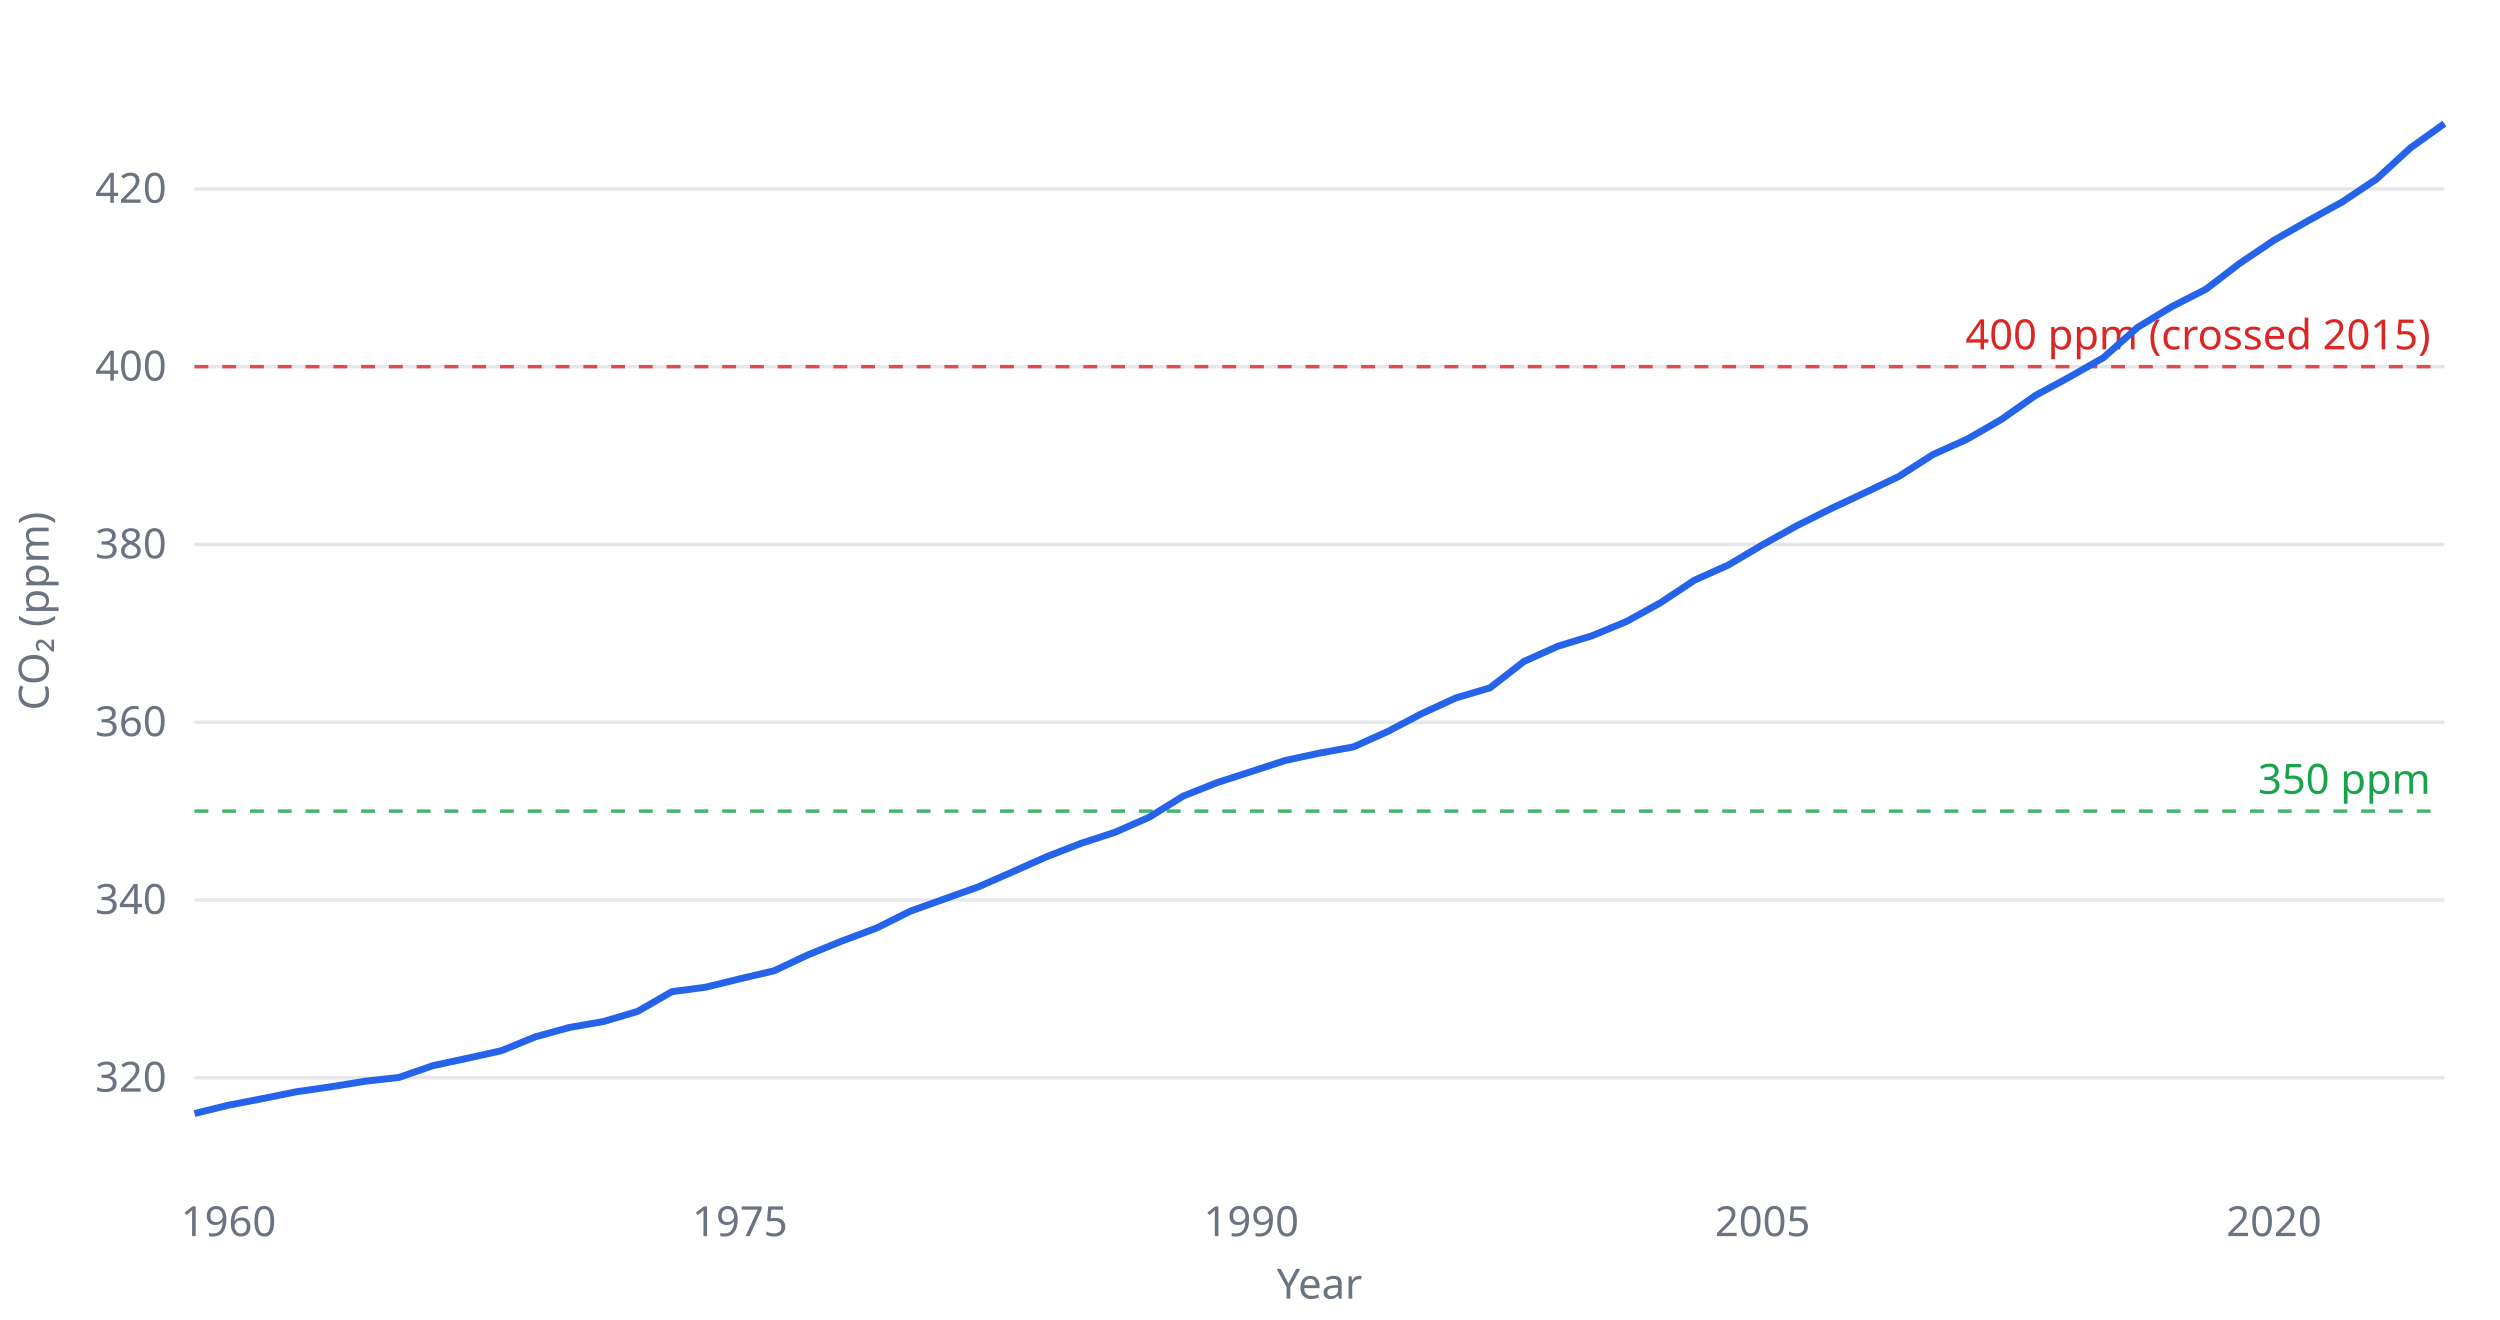
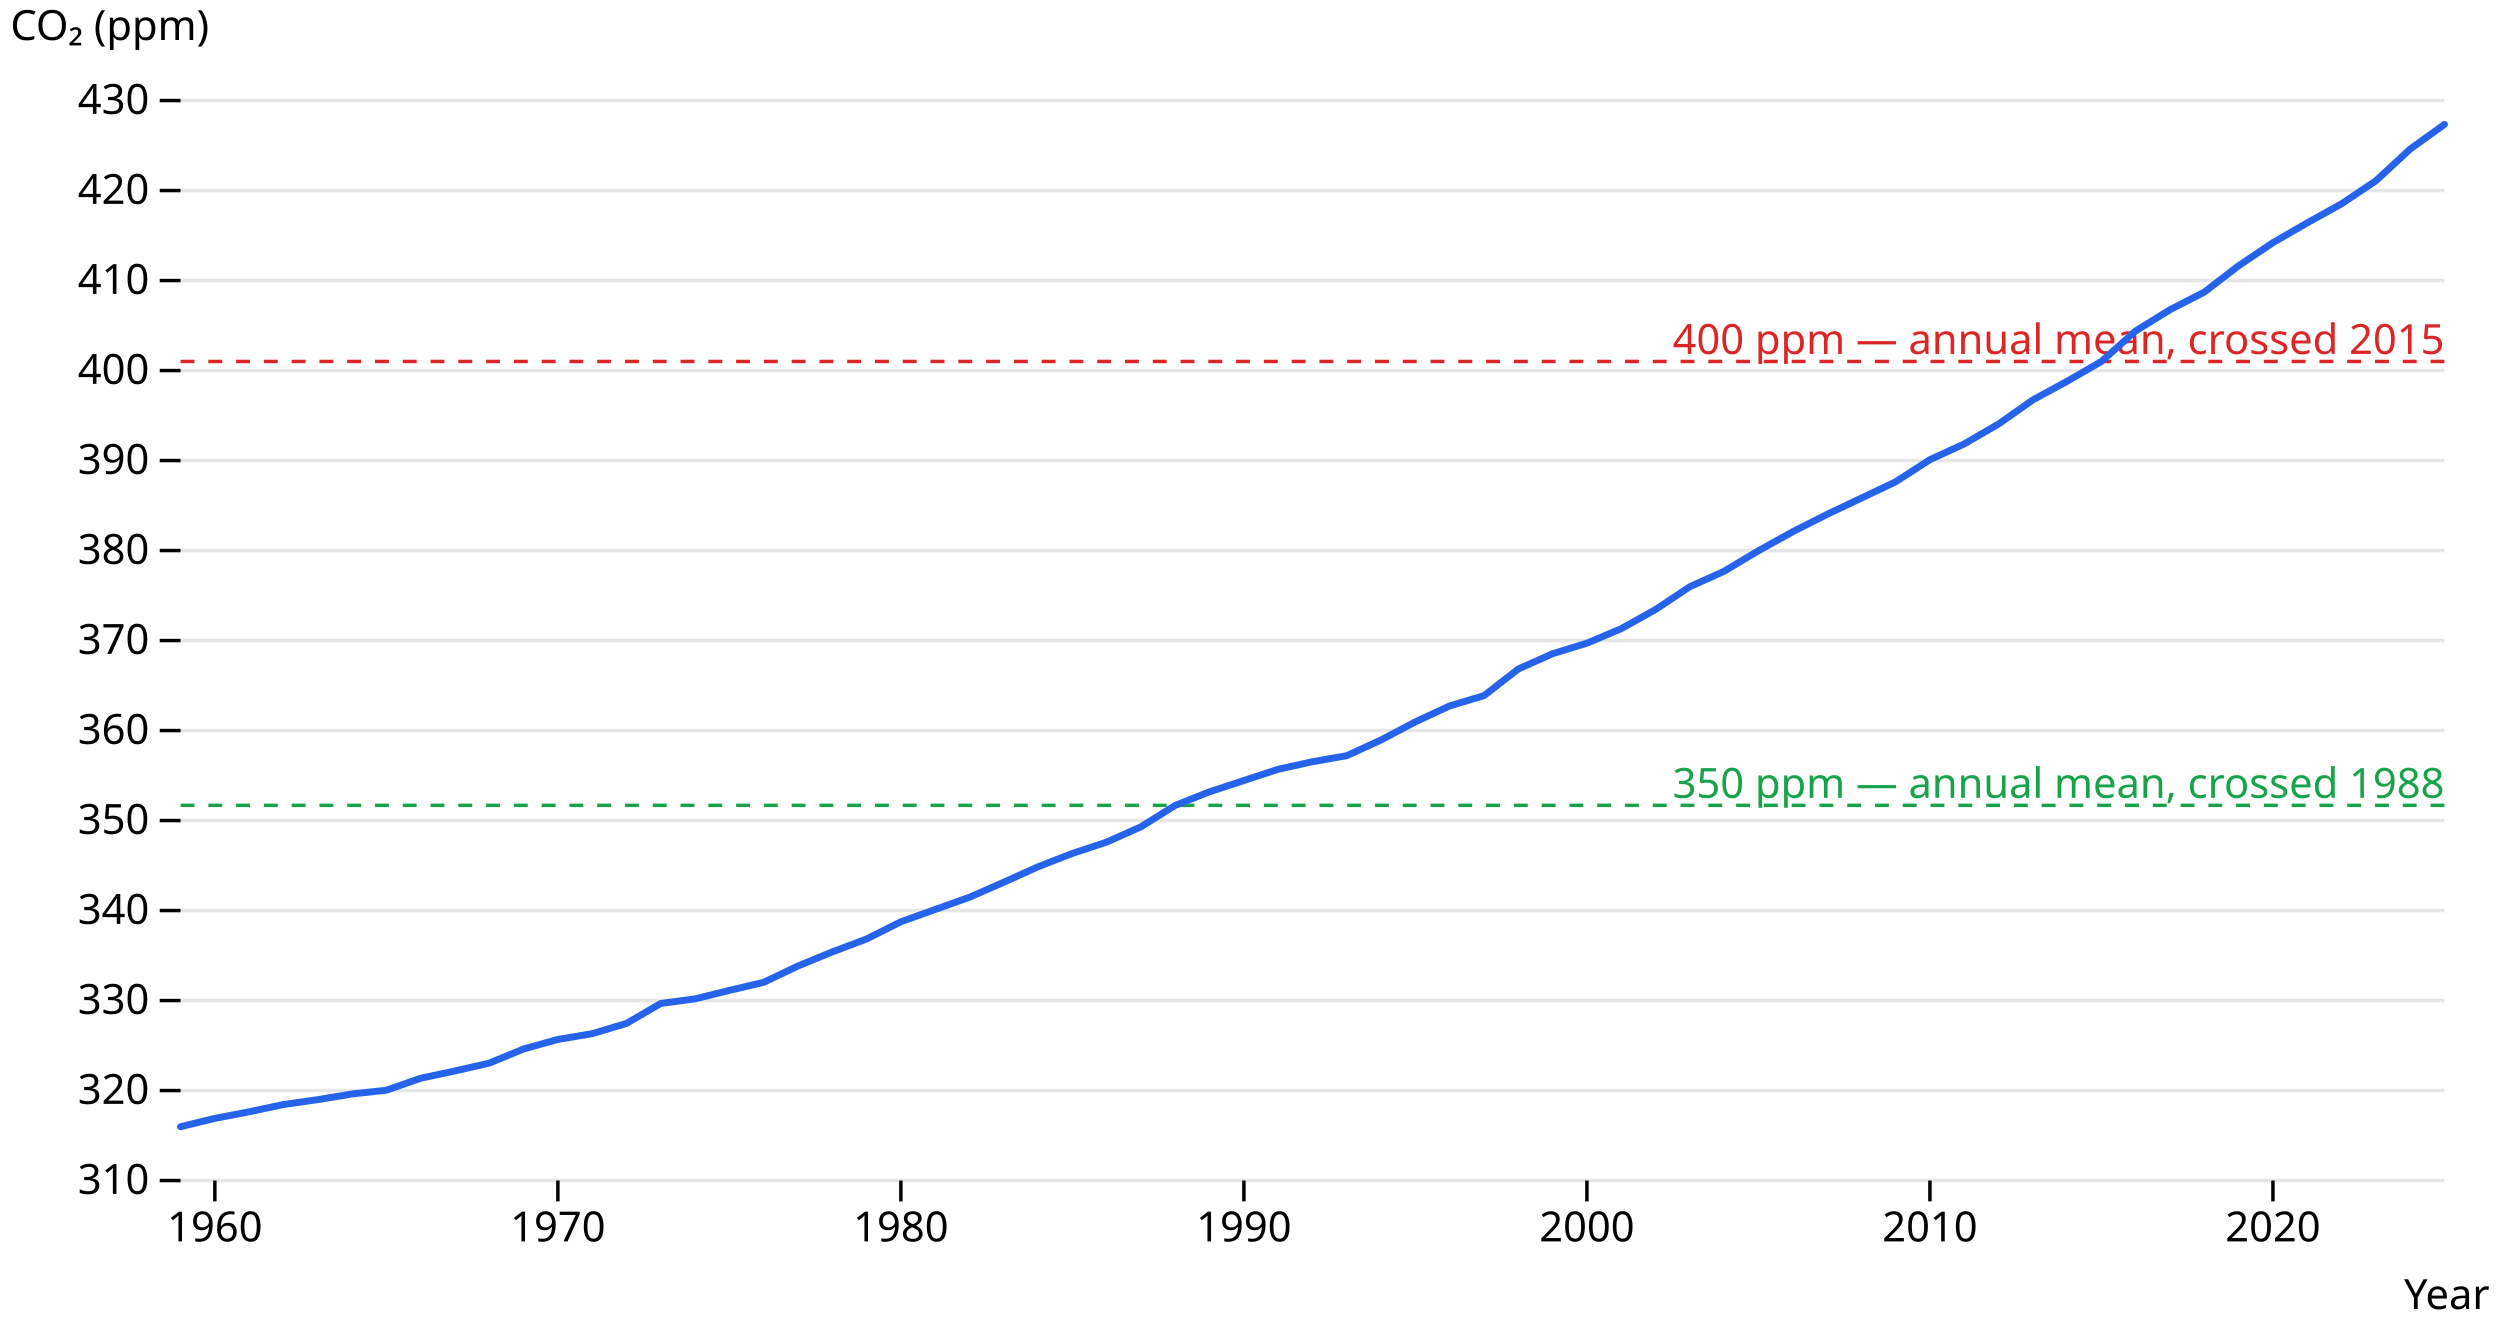
- <svg xmlns="http://www.w3.org/2000/svg" viewBox="0 0 720 380" font-family="ui-sans-serif,system-ui,sans-serif" font-size="12">
-   <line x1="56" y1="310.4" x2="704" y2="310.4" stroke="#9ca3af" stroke-opacity="0.25" />
-   <text x="48" y="314.4" text-anchor="end" fill="#6b7280">320</text>
-   <line x1="56" y1="259.2" x2="704" y2="259.2" stroke="#9ca3af" stroke-opacity="0.25" />
-   <text x="48" y="263.2" text-anchor="end" fill="#6b7280">340</text>
-   <line x1="56" y1="208" x2="704" y2="208" stroke="#9ca3af" stroke-opacity="0.25" />
-   <text x="48" y="212" text-anchor="end" fill="#6b7280">360</text>
-   <line x1="56" y1="156.8" x2="704" y2="156.8" stroke="#9ca3af" stroke-opacity="0.25" />
-   <text x="48" y="160.8" text-anchor="end" fill="#6b7280">380</text>
-   <line x1="56" y1="105.6" x2="704" y2="105.6" stroke="#9ca3af" stroke-opacity="0.25" />
-   <text x="48" y="109.6" text-anchor="end" fill="#6b7280">400</text>
-   <line x1="56" y1="54.4" x2="704" y2="54.4" stroke="#9ca3af" stroke-opacity="0.25" />
-   <text x="48" y="58.4" text-anchor="end" fill="#6b7280">420</text>
-   <text x="65.818" y="356" text-anchor="middle" fill="#6b7280">1960</text>
-   <text x="213.091" y="356" text-anchor="middle" fill="#6b7280">1975</text>
-   <text x="360.364" y="356" text-anchor="middle" fill="#6b7280">1990</text>
-   <text x="507.636" y="356" text-anchor="middle" fill="#6b7280">2005</text>
-   <text x="654.909" y="356" text-anchor="middle" fill="#6b7280">2020</text>
-   <text x="380" y="374" text-anchor="middle" fill="#6b7280">Year</text>
-   <text transform="translate(14 176) rotate(-90)" text-anchor="middle" fill="#6b7280">CO₂ (ppm)</text>
-   <line x1="56" y1="233.6" x2="704" y2="233.6" stroke="#16a34a" stroke-dasharray="4 4" stroke-opacity="0.8" />
-   <text x="700" y="228.6" text-anchor="end" fill="#16a34a">350 ppm</text>
-   <line x1="56" y1="105.6" x2="704" y2="105.6" stroke="#dc2626" stroke-dasharray="4 4" stroke-opacity="0.8" />
-   <text x="700" y="100.6" text-anchor="end" fill="#dc2626">400 ppm (crossed 2015)</text>
-   <path d="M56.0 320.7 L65.8 318.3 L75.6 316.4 L85.5 314.4 L95.3 313.0 L105.1 311.4 L114.9 310.3 L124.7 306.9 L134.5 304.8 L144.4 302.6 L154.2 298.6 L164.0 295.9 L173.8 294.2 L183.6 291.3 L193.5 285.6 L203.3 284.3 L213.1 281.9 L222.9 279.6 L232.7 275.0 L242.5 271.0 L252.4 267.3 L262.2 262.4 L272.0 258.9 L281.8 255.4 L291.6 251.1 L301.5 246.7 L311.3 242.9 L321.1 239.7 L330.9 235.4 L340.7 229.3 L350.5 225.4 L360.4 222.2 L370.2 219.0 L380.0 216.9 L389.8 215.1 L399.6 210.7 L409.5 205.5 L419.3 201.0 L429.1 198.1 L438.9 190.5 L448.7 186.1 L458.5 183.1 L468.4 179.0 L478.2 173.6 L488.0 167.1 L497.8 162.7 L507.6 156.9 L517.5 151.4 L527.3 146.5 L537.1 141.9 L546.9 137.2 L556.7 130.9 L566.5 126.5 L576.4 120.8 L586.2 113.9 L596.0 108.6 L605.8 103.0 L615.6 94.3 L625.5 88.3 L635.3 83.3 L645.1 75.8 L654.9 69.2 L664.7 63.6 L674.5 58.2 L684.4 51.6 L694.2 42.6 L704.0 35.6" fill="none" stroke="#2563eb" stroke-width="2" />
+ <svg xmlns="http://www.w3.org/2000/svg" class="plot-d6a7b5" fill="currentColor" font-family="system-ui, sans-serif" font-size="10" text-anchor="middle" width="720" height="380" viewBox="0 0 720 380" style="font-size: 12px; font-family: ui-sans-serif, system-ui, sans-serif;">
+   <style>:where(.plot-d6a7b5) {
+   --plot-background: white;
+   display: block;
+   height: auto;
+   height: intrinsic;
+   max-width: 100%;
+ }
+ :where(.plot-d6a7b5 text),
+ :where(.plot-d6a7b5 tspan) {
+   white-space: pre;
+ }</style>
+   <g aria-label="y-grid" aria-hidden="true" stroke="currentColor" stroke-opacity="0.1">
+     <line x1="52" x2="704" y1="340" y2="340" />
+     <line x1="52" x2="704" y1="314.08" y2="314.08" />
+     <line x1="52" x2="704" y1="288.16" y2="288.16" />
+     <line x1="52" x2="704" y1="262.24" y2="262.24" />
+     <line x1="52" x2="704" y1="236.32" y2="236.32" />
+     <line x1="52" x2="704" y1="210.4" y2="210.4" />
+     <line x1="52" x2="704" y1="184.48" y2="184.48" />
+     <line x1="52" x2="704" y1="158.56" y2="158.56" />
+     <line x1="52" x2="704" y1="132.64" y2="132.64" />
+     <line x1="52" x2="704" y1="106.72" y2="106.72" />
+     <line x1="52" x2="704" y1="80.8" y2="80.8" />
+     <line x1="52" x2="704" y1="54.88" y2="54.88" />
+     <line x1="52" x2="704" y1="28.96" y2="28.96" />
+   </g>
+   <g aria-label="y-axis tick" aria-hidden="true" fill="none" stroke="currentColor">
+     <path transform="translate(52,340)" d="M0,0L-6,0" />
+     <path transform="translate(52,314.08)" d="M0,0L-6,0" />
+     <path transform="translate(52,288.16)" d="M0,0L-6,0" />
+     <path transform="translate(52,262.24)" d="M0,0L-6,0" />
+     <path transform="translate(52,236.32)" d="M0,0L-6,0" />
+     <path transform="translate(52,210.4)" d="M0,0L-6,0" />
+     <path transform="translate(52,184.48)" d="M0,0L-6,0" />
+     <path transform="translate(52,158.56)" d="M0,0L-6,0" />
+     <path transform="translate(52,132.64)" d="M0,0L-6,0" />
+     <path transform="translate(52,106.72)" d="M0,0L-6,0" />
+     <path transform="translate(52,80.8)" d="M0,0L-6,0" />
+     <path transform="translate(52,54.88)" d="M0,0L-6,0" />
+     <path transform="translate(52,28.96)" d="M0,0L-6,0" />
+   </g>
+   <g aria-label="y-axis tick label" text-anchor="end" font-variant="tabular-nums" transform="translate(-9,0)">
+     <text y="0.32em" transform="translate(52,340)">310</text>
+     <text y="0.32em" transform="translate(52,314.08)">320</text>
+     <text y="0.32em" transform="translate(52,288.16)">330</text>
+     <text y="0.32em" transform="translate(52,262.24)">340</text>
+     <text y="0.32em" transform="translate(52,236.32)">350</text>
+     <text y="0.32em" transform="translate(52,210.4)">360</text>
+     <text y="0.32em" transform="translate(52,184.48)">370</text>
+     <text y="0.32em" transform="translate(52,158.56)">380</text>
+     <text y="0.32em" transform="translate(52,132.64)">390</text>
+     <text y="0.32em" transform="translate(52,106.72)">400</text>
+     <text y="0.32em" transform="translate(52,80.8)">410</text>
+     <text y="0.32em" transform="translate(52,54.88)">420</text>
+     <text y="0.32em" transform="translate(52,28.96)">430</text>
+   </g>
+   <g aria-label="y-axis label" text-anchor="start" transform="translate(-49,-13)">
+     <text y="0.71em" transform="translate(52,16)">CO₂ (ppm)</text>
+   </g>
+   <g aria-label="x-axis tick" aria-hidden="true" fill="none" stroke="currentColor">
+     <path transform="translate(61.87879,340)" d="M0,0L0,6" />
+     <path transform="translate(160.6667,340)" d="M0,0L0,6" />
+     <path transform="translate(259.4545,340)" d="M0,0L0,6" />
+     <path transform="translate(358.2424,340)" d="M0,0L0,6" />
+     <path transform="translate(457.0303,340)" d="M0,0L0,6" />
+     <path transform="translate(555.8182,340)" d="M0,0L0,6" />
+     <path transform="translate(654.6061,340)" d="M0,0L0,6" />
+   </g>
+   <g aria-label="x-axis tick label" font-variant="tabular-nums" transform="translate(0,9)">
+     <text y="0.71em" transform="translate(61.87879,340)">1960</text>
+     <text y="0.71em" transform="translate(160.6667,340)">1970</text>
+     <text y="0.71em" transform="translate(259.4545,340)">1980</text>
+     <text y="0.71em" transform="translate(358.2424,340)">1990</text>
+     <text y="0.71em" transform="translate(457.0303,340)">2000</text>
+     <text y="0.71em" transform="translate(555.8182,340)">2010</text>
+     <text y="0.71em" transform="translate(654.6061,340)">2020</text>
+   </g>
+   <g aria-label="x-axis label" text-anchor="end" transform="translate(13,37)">
+     <text transform="translate(704,340)">Year</text>
+   </g>
+   <g aria-label="rule" stroke="#16a34a" stroke-dasharray="4 4">
+     <line x1="52" x2="704" y1="231.94" y2="231.94" />
+   </g>
+   <g aria-label="text" fill="#16a34a" text-anchor="end" transform="translate(0,-6)">
+     <text y="0.32em" transform="translate(704,231.9395)">350 ppm — annual mean, crossed 1988</text>
+   </g>
+   <g aria-label="rule" stroke="#dc2626" stroke-dasharray="4 4">
+     <line x1="52" x2="704" y1="104.102" y2="104.102" />
+   </g>
+   <g aria-label="text" fill="#dc2626" text-anchor="end" transform="translate(0,-6)">
+     <text y="0.32em" transform="translate(704,104.1021)">400 ppm — annual mean, crossed 2015</text>
+   </g>
+   <g aria-label="line" fill="none" stroke="#2563eb" stroke-width="2" stroke-linejoin="round" stroke-linecap="round">
+     <path d="M52,324.5L61.879,322.089L71.758,320.197L81.636,318.098L91.515,316.698L101.394,315.065L111.273,313.976L121.152,310.529L131.03,308.429L140.909,306.174L150.788,302.105L160.667,299.357L170.545,297.699L180.424,294.744L190.303,288.989L200.182,287.668L210.061,285.231L219.939,282.898L229.818,278.207L239.697,274.137L249.576,270.431L259.455,265.454L269.333,261.929L279.212,258.404L289.091,254.075L298.97,249.617L308.848,245.781L318.727,242.515L328.606,238.108L338.485,231.94L348.364,228.026L358.242,224.786L368.121,221.546L378,219.368L387.879,217.632L397.758,213.096L407.636,207.886L417.515,203.298L427.394,200.343L437.273,192.671L447.152,188.264L457.03,185.232L466.909,181.059L476.788,175.538L486.667,168.98L496.545,164.522L506.424,158.612L516.303,153.143L526.182,148.14L536.061,143.449L545.939,138.757L555.818,132.381L565.697,127.845L575.576,122.116L585.455,115.17L595.333,109.804L605.212,104.102L615.091,95.289L624.97,89.198L634.848,84.118L644.727,76.523L654.606,69.888L664.485,64.185L674.364,58.69L684.242,52.081L694.121,42.931L704,35.829" />
+   </g>
</svg>
